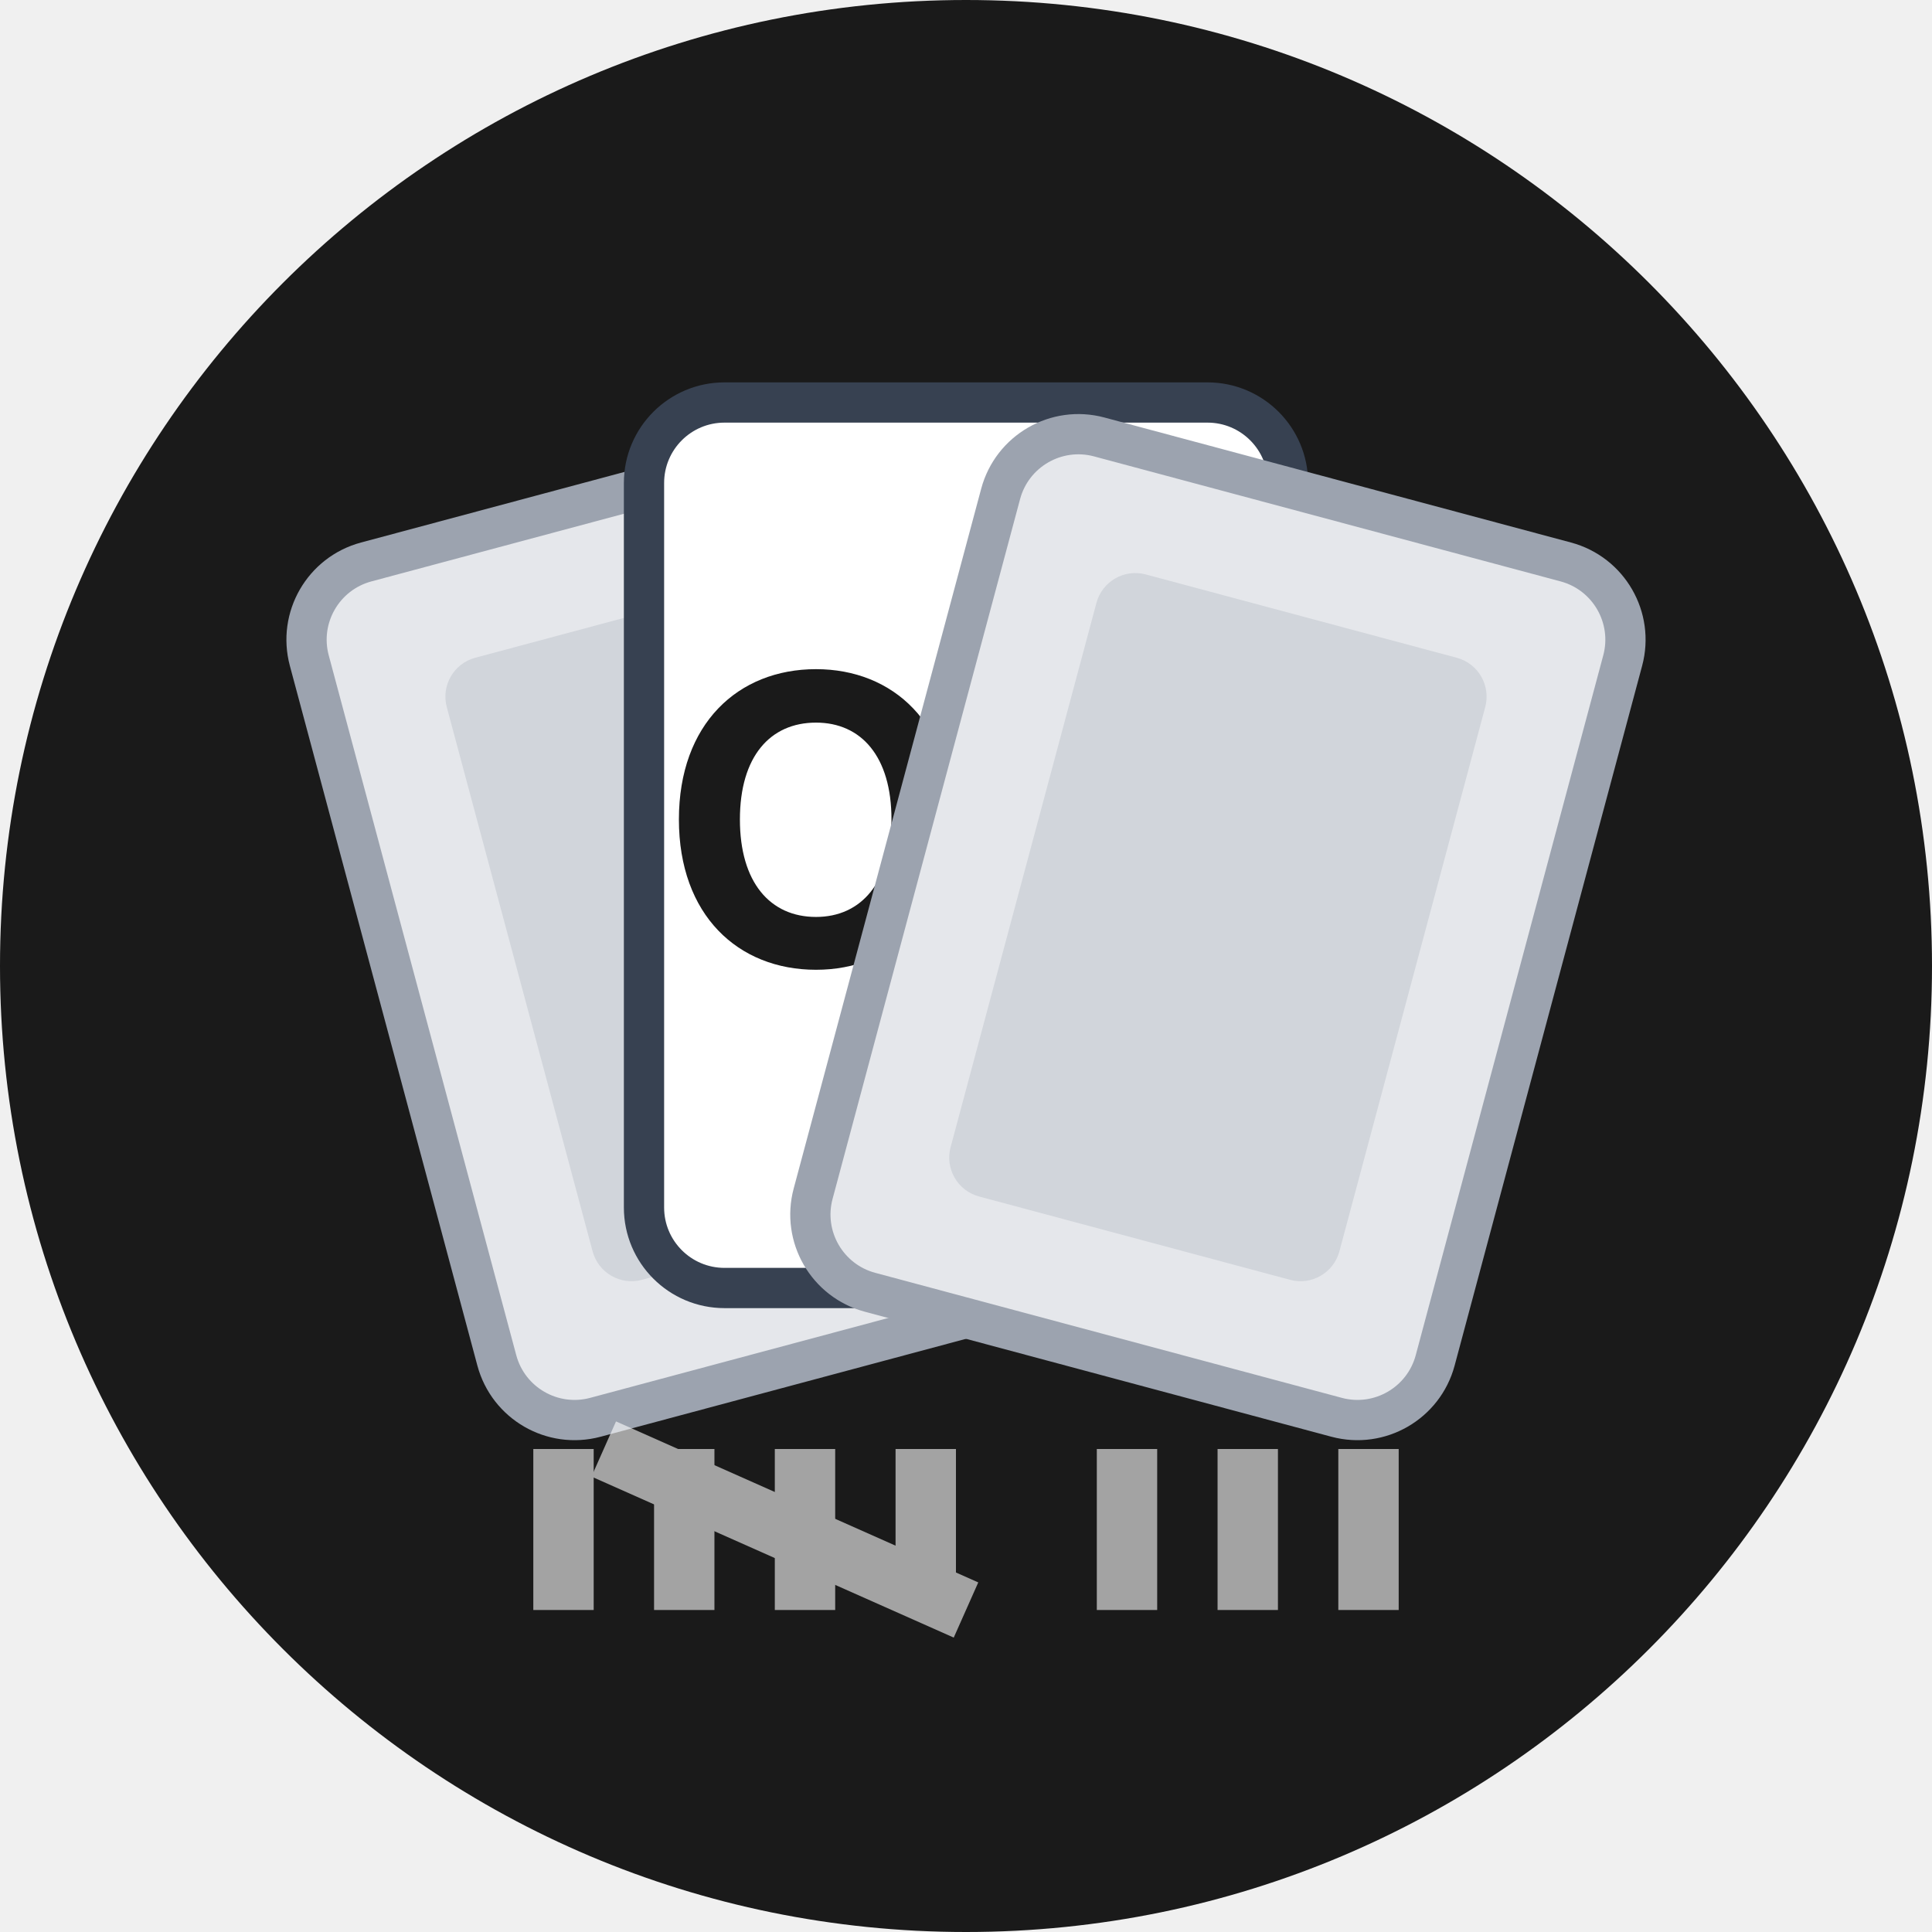
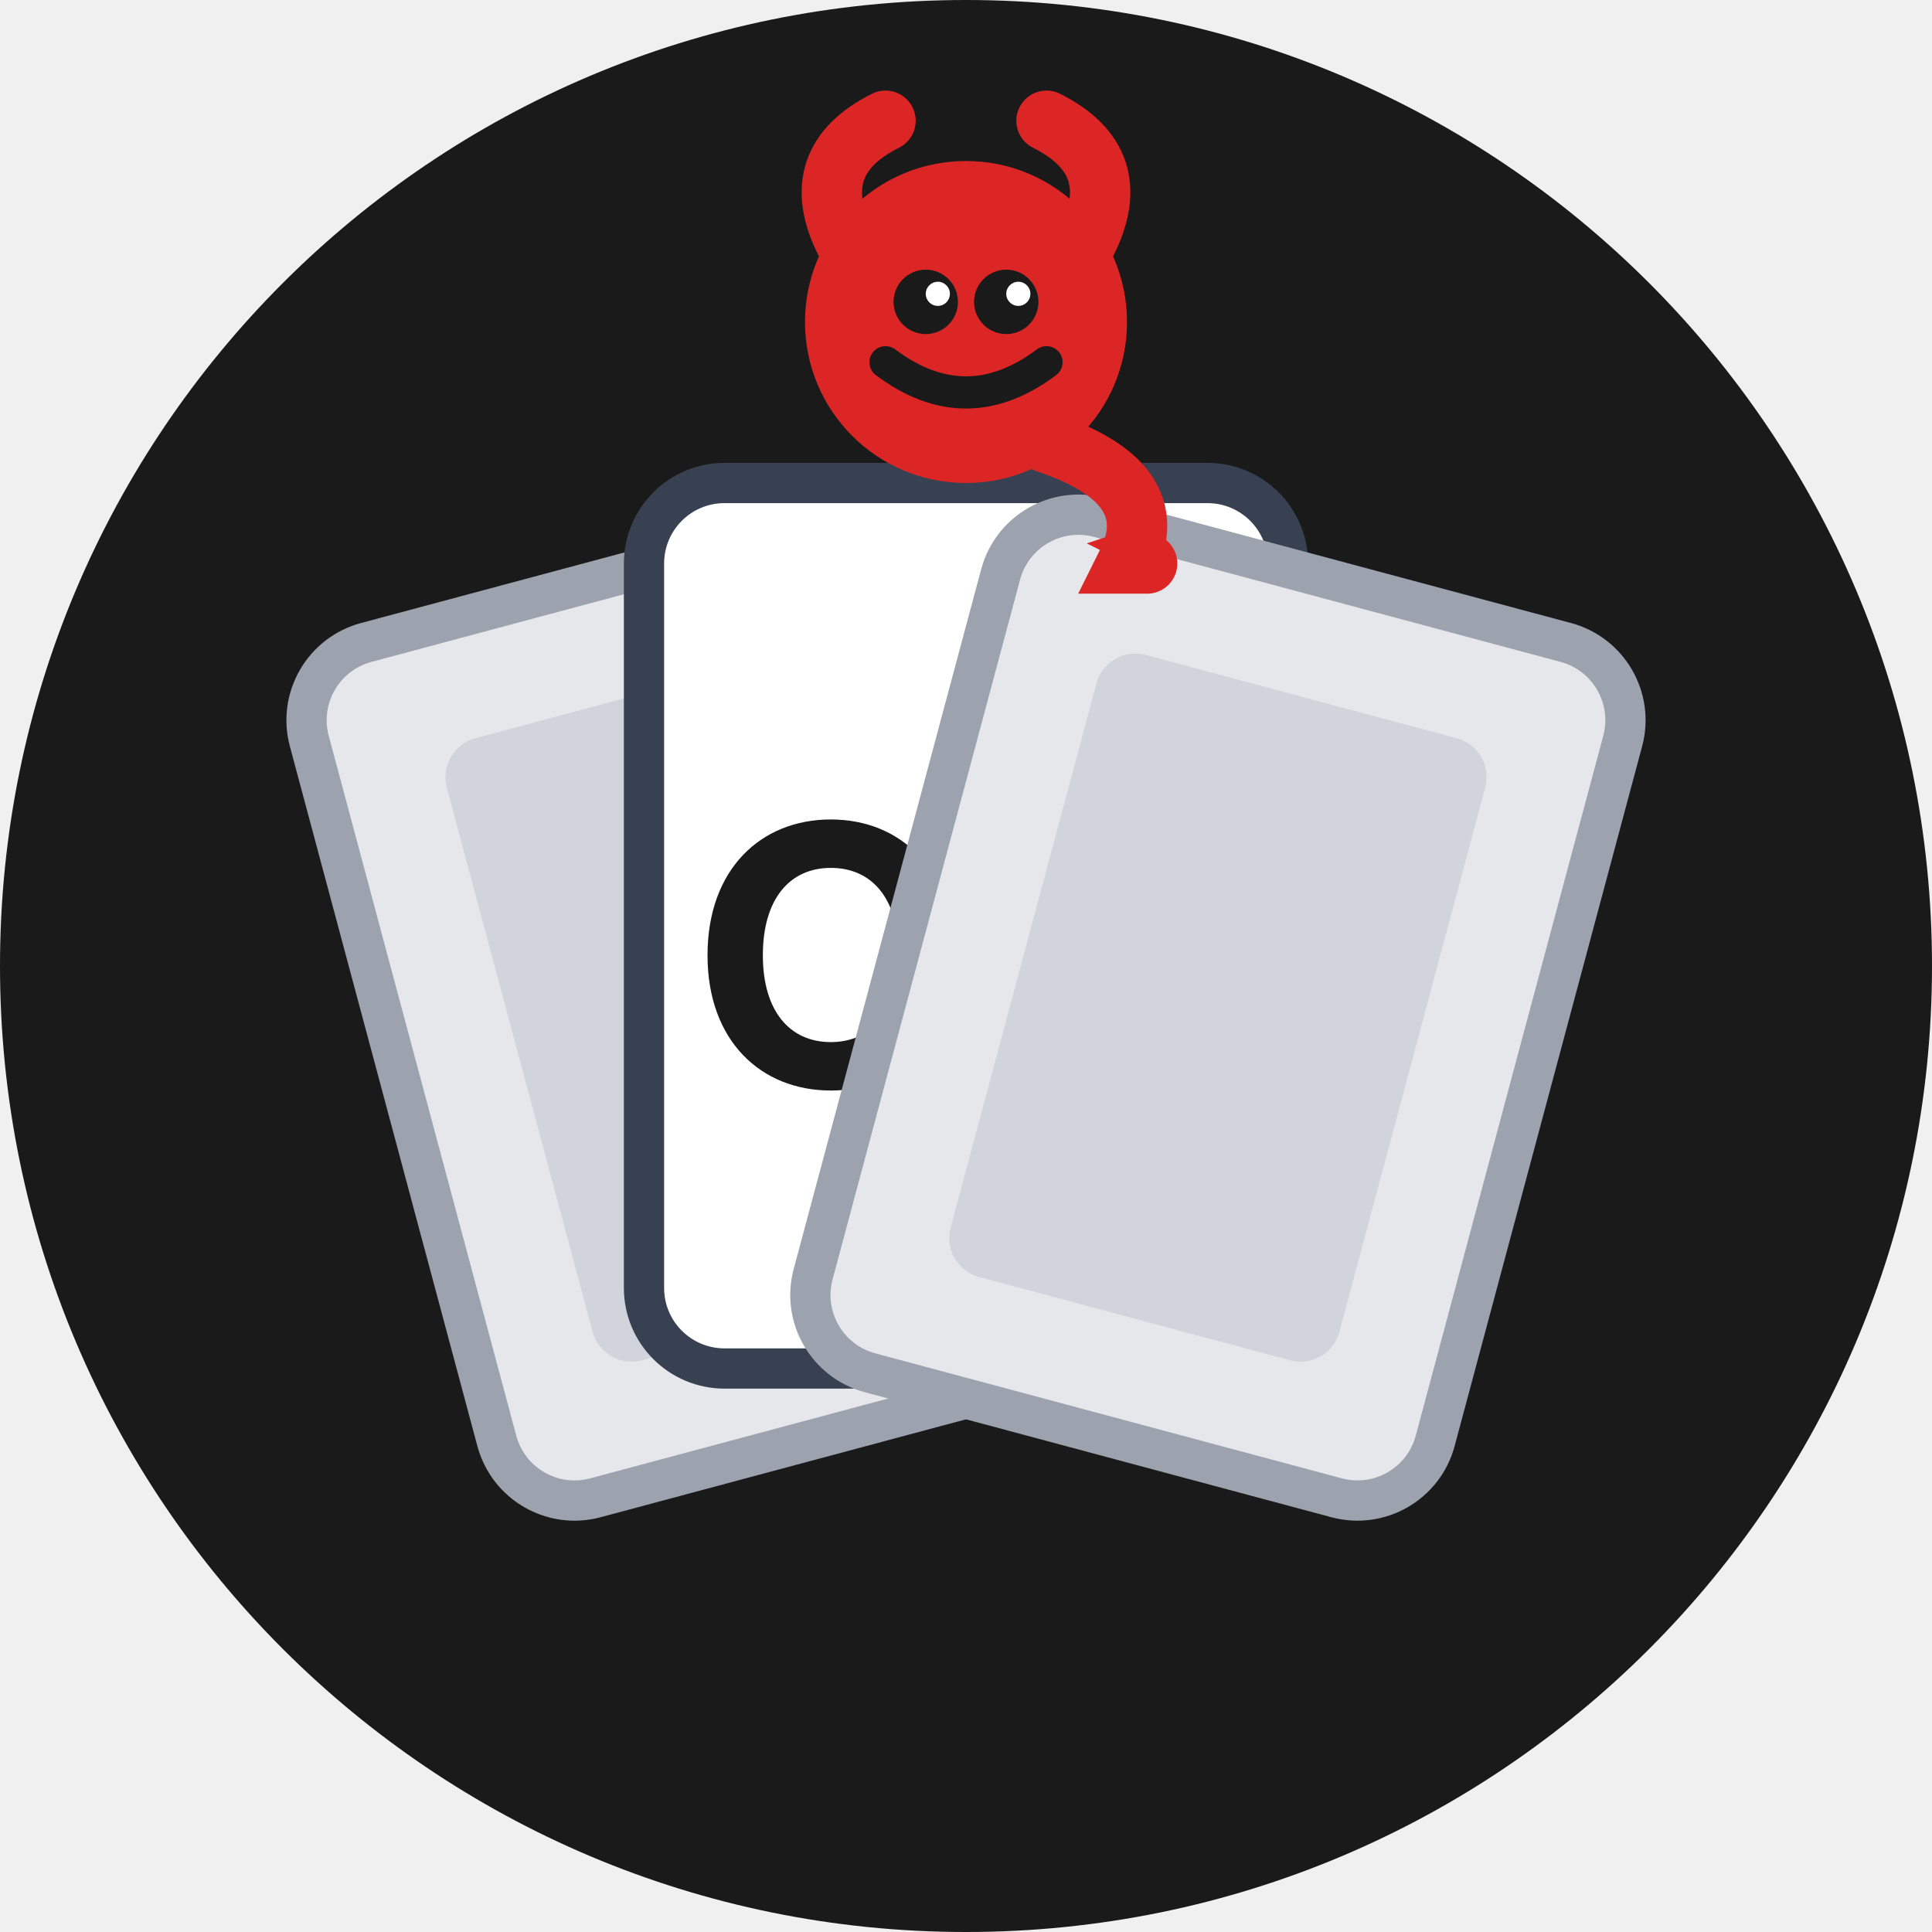
<svg xmlns="http://www.w3.org/2000/svg" width="48" height="48" viewBox="0 0 48 48" fill="none">
  <circle cx="24" cy="24" r="24" fill="#1a1a1a" />
-   <g transform="translate(10, 12) rotate(-15, 8, 12)">
+   <g transform="translate(10, 14) rotate(-15, 8, 12)">
    <rect x="0" y="0" width="16" height="22" rx="2" fill="#e5e7eb" stroke="#9ca3af" stroke-width="1" />
    <rect x="3" y="3" width="10" height="16" rx="1" fill="#d1d5db" />
  </g>
-   <g transform="translate(16, 10)">
+   <g transform="translate(16, 12)">
    <rect x="0" y="0" width="16" height="22" rx="2" fill="white" stroke="#374151" stroke-width="1" />
-     <text x="8" y="14" font-family="system-ui, -apple-system, sans-serif" font-size="10" font-weight="700" fill="#1a1a1a" text-anchor="middle">OH</text>
+     <text x="8" y="15" font-family="system-ui, -apple-system, sans-serif" font-size="9" font-weight="700" fill="#1a1a1a" text-anchor="middle">OH</text>
  </g>
-   <g transform="translate(22, 12) rotate(15, 8, 12)">
+   <g transform="translate(22, 14) rotate(15, 8, 12)">
    <rect x="0" y="0" width="16" height="22" rx="2" fill="#e5e7eb" stroke="#9ca3af" stroke-width="1" />
    <rect x="3" y="3" width="10" height="16" rx="1" fill="#d1d5db" />
  </g>
-   <g transform="translate(14, 36)" opacity="0.6">
-     <line x1="0" y1="0" x2="0" y2="4" stroke="white" stroke-width="1.5" />
-     <line x1="3" y1="0" x2="3" y2="4" stroke="white" stroke-width="1.5" />
-     <line x1="6" y1="0" x2="6" y2="4" stroke="white" stroke-width="1.5" />
-     <line x1="9" y1="0" x2="9" y2="4" stroke="white" stroke-width="1.5" />
-     <line x1="1" y1="0" x2="10" y2="4" stroke="white" stroke-width="1.5" />
-     <line x1="14" y1="0" x2="14" y2="4" stroke="white" stroke-width="1.5" />
-     <line x1="17" y1="0" x2="17" y2="4" stroke="white" stroke-width="1.5" />
-     <line x1="20" y1="0" x2="20" y2="4" stroke="white" stroke-width="1.5" />
+   <g transform="translate(18, 2)">
+     <path d="M 3 4 Q 2 2 4 1" fill="none" stroke="#dc2626" stroke-width="1.5" stroke-linecap="round" />
+     <path d="M 9 4 Q 10 2 8 1" fill="none" stroke="#dc2626" stroke-width="1.5" stroke-linecap="round" />
+     <circle cx="6" cy="6" r="4" fill="#dc2626" />
+     <circle cx="5" cy="5.5" r="0.8" fill="#1a1a1a" />
+     <circle cx="7" cy="5.5" r="0.8" fill="#1a1a1a" />
+     <circle cx="5.3" cy="5.3" r="0.3" fill="white" />
+     <circle cx="7.3" cy="5.3" r="0.3" fill="white" />
+     <path d="M 4 7 Q 6 8.5 8 7" fill="none" stroke="#1a1a1a" stroke-width="0.8" stroke-linecap="round" />
+     <path d="M 8 9 Q 11 10 10 12 L 10.5 12" fill="none" stroke="#dc2626" stroke-width="1.5" stroke-linecap="round" />
+     <path d="M 10 12 L 9 11.5 L 10.5 11" fill="#dc2626" />
  </g>
</svg>
